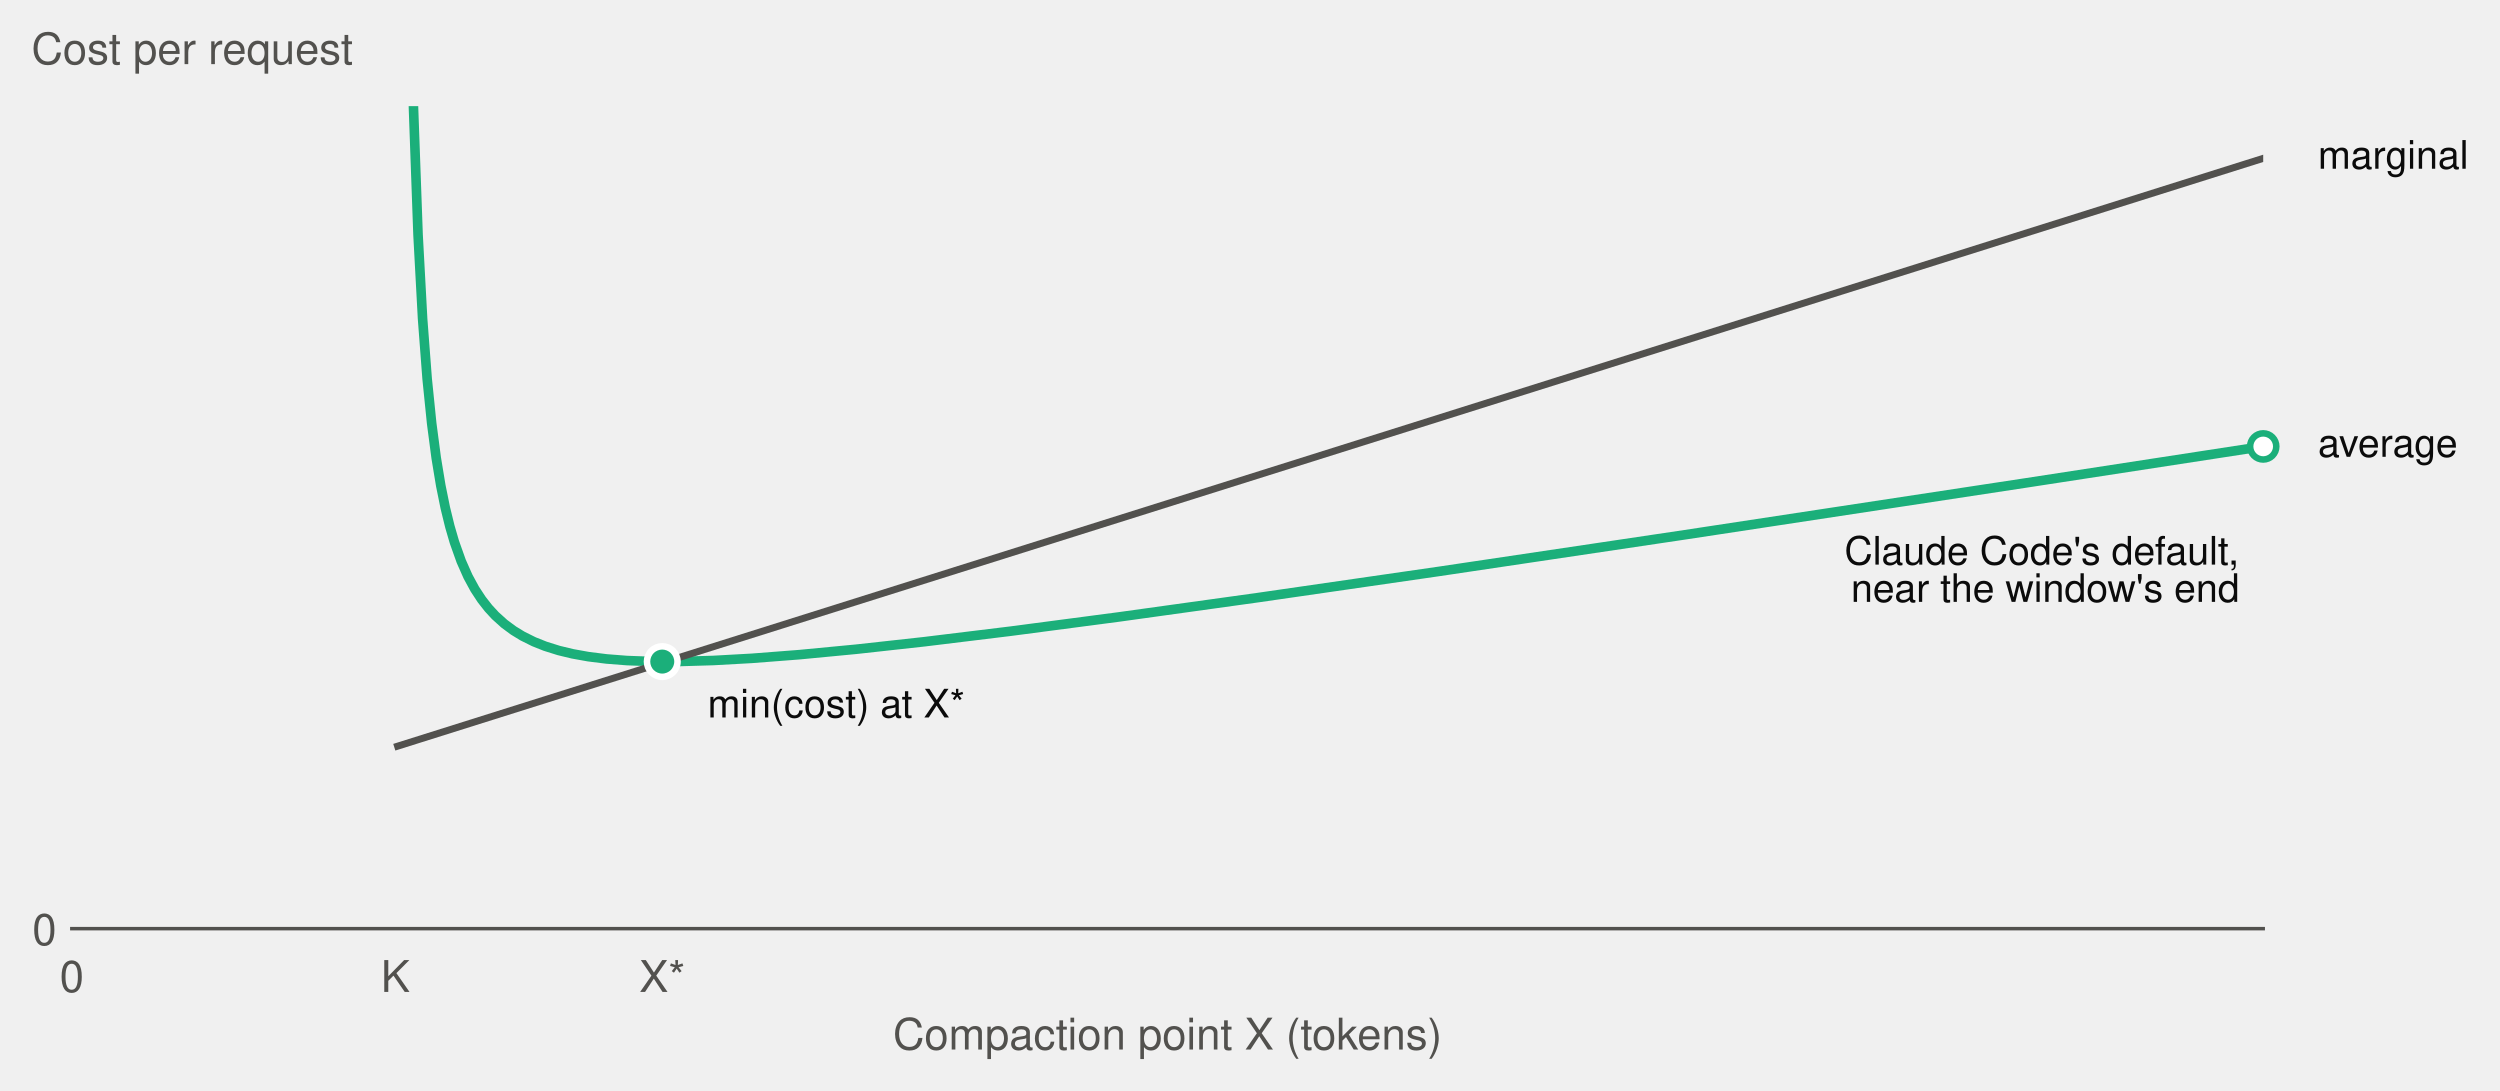
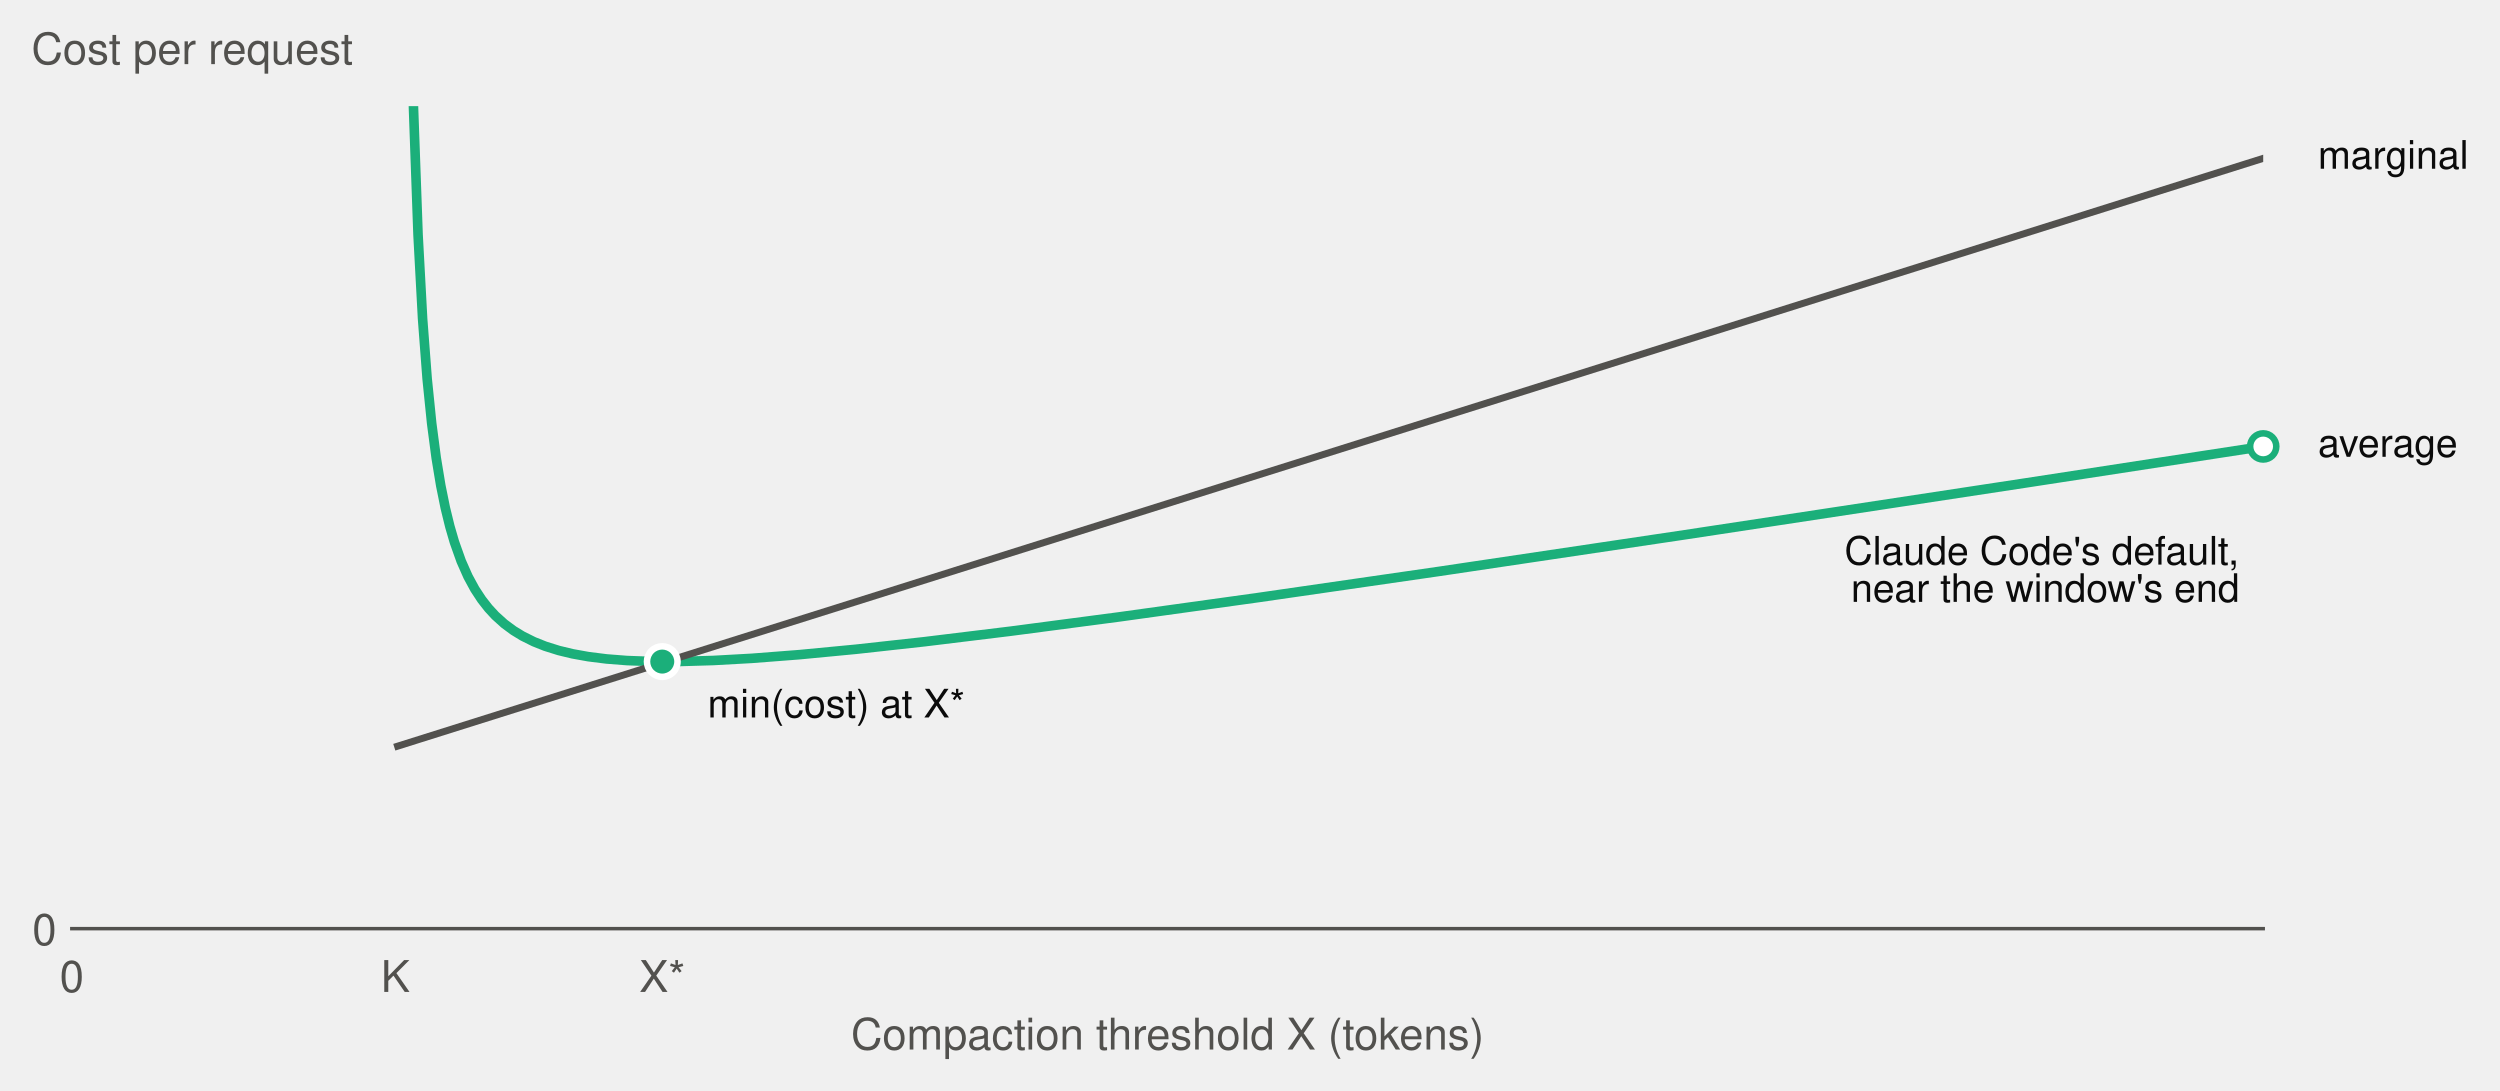
<svg xmlns="http://www.w3.org/2000/svg" xmlns:xlink="http://www.w3.org/1999/xlink" width="572.927pt" height="249.804pt" viewBox="0 0 572.927 249.804" version="1.1">
  <defs>
    <style type="text/css">*{stroke-linejoin: round; stroke-linecap: butt}</style>
  </defs>
  <g id="figure_1">
    <g id="patch_1">
      <path d="M 0 249.804  L 572.927 249.804  L 572.927 -0  L 0 -0  L 0 249.804  z " style="fill: none" />
    </g>
    <g id="axes_1">
      <g id="patch_2">
        <path d="M 16.46 212.82  L 518.66 212.82  L 518.66 24.324  L 16.46 24.324  L 16.46 212.82  z " style="fill: none" />
      </g>
      <g id="matplotlib.axis_1">
        <g id="xtick_1">
          <g id="line2d_1" />
          <g id="text_1">
            <text style="font-size: 10px; font-family: 'Helvetica', 'Arial', 'DejaVu Sans'; text-anchor: middle; fill: #52514e" x="16.46" y="227.32" transform="rotate(-0 16.46 227.3202)">0</text>
          </g>
        </g>
        <g id="xtick_2">
          <g id="line2d_2" />
          <g id="text_2">
            <text style="font-size: 10px; font-family: 'Helvetica', 'Arial', 'DejaVu Sans'; text-anchor: middle; fill: #52514e" x="90.602" y="227.32" transform="rotate(-0 90.60202 227.3202)">K</text>
          </g>
        </g>
        <g id="xtick_3">
          <g id="line2d_3" />
          <g id="text_3">
            <text style="font-size: 10px; font-family: 'Helvetica', 'Arial', 'DejaVu Sans'; text-anchor: middle; fill: #52514e" x="151.768" y="227.32" transform="rotate(-0 151.7678 227.3202)">X*</text>
          </g>
        </g>
        <g id="text_4">
-           <text style="font-size: 10px; font-family: 'Helvetica', 'Arial', 'DejaVu Sans'; text-anchor: middle; fill: #52514e" x="267.56" y="240.519" transform="rotate(-0 267.56 240.5194)">Compaction point X (tokens)</text>
+           <text style="font-size: 10px; font-family: 'Helvetica', 'Arial', 'DejaVu Sans'; text-anchor: middle; fill: #52514e" x="267.56" y="240.519" transform="rotate(-0 267.56 240.5194)">Compaction threshold X (tokens)</text>
        </g>
      </g>
      <g id="matplotlib.axis_2">
        <g id="ytick_1">
          <g id="line2d_4">
            <path d="M 16.46 212.82  L 518.66 212.82  " clip-path="url(#p81f95c7d9a)" style="fill: none; stroke: #e4e3df; stroke-width: 0.8; stroke-linecap: square" />
          </g>
          <g id="line2d_5" />
          <g id="text_5">
            <text style="font-size: 10px; font-family: 'Helvetica', 'Arial', 'DejaVu Sans'; text-anchor: end; fill: #52514e" x="12.96" y="216.57" transform="rotate(-0 12.96 216.5702)">0</text>
          </g>
        </g>
        <g id="text_6">
          <text style="font-size: 10px; font-family: 'Helvetica', 'Arial', 'DejaVu Sans'; text-anchor: start; fill: #52514e" x="7.2" y="14.7" transform="rotate(-0 7.2 14.7)">Cost per request</text>
        </g>
      </g>
      <g id="line2d_6">
        <path d="M 94.148 -1  L 94.245 4.141  L 94.765 24.865  L 95.806 53.83  L 96.847 73.085  L 97.888 86.792  L 98.929 97.031  L 99.969 104.959  L 101.01 111.268  L 102.051 116.4  L 103.092 120.65  L 104.133 124.22  L 105.694 128.61  L 107.255 132.131  L 108.817 135.006  L 110.378 137.388  L 111.939 139.385  L 113.5 141.077  L 115.582 142.956  L 117.664 144.495  L 119.745 145.768  L 122.347 147.063  L 124.949 148.1  L 128.072 149.079  L 131.194 149.832  L 134.837 150.488  L 139.001 151.012  L 143.684 151.379  L 149.409 151.589  L 155.654 151.595  L 163.46 151.364  L 172.307 150.871  L 183.236 150.025  L 196.246 148.782  L 211.859 147.061  L 231.634 144.646  L 256.614 141.358  L 288.36 136.943  L 329.993 130.917  L 386.197 122.543  L 464.26 110.673  L 518.66 102.309  L 518.66 102.309  " clip-path="url(#p81f95c7d9a)" style="fill: none; stroke: #1baf7a; stroke-width: 2.2; stroke-linecap: square" />
      </g>
      <g id="line2d_7">
        <path d="M 91.122 171.001  L 518.66 36.286  L 518.66 36.286  " clip-path="url(#p81f95c7d9a)" style="fill: none; stroke: #52514e; stroke-width: 1.6; stroke-linecap: square" />
      </g>
      <g id="patch_3">
        <path d="M 16.46 212.82  L 518.66 212.82  " style="fill: none; stroke: #52514e; stroke-width: 0.8; stroke-linejoin: miter; stroke-linecap: square" />
      </g>
      <g id="text_7">
        <text style="font-size: 9px; font-family: 'Helvetica', 'Arial', 'DejaVu Sans'; text-anchor: start; fill: #0b0b0b" x="531.215" y="104.688" transform="rotate(-0 531.215 104.6883)">average</text>
      </g>
      <g id="text_8">
        <text style="font-size: 9px; font-family: 'Helvetica', 'Arial', 'DejaVu Sans'; text-anchor: start; fill: #0b0b0b" x="531.215" y="38.665" transform="rotate(-0 531.215 38.66514)">marginal</text>
      </g>
      <g id="line2d_8">
        <defs>
          <path id="m687c93059a" d="M 0 3.5  C 0.928 3.5 1.819 3.131 2.475 2.475  C 3.131 1.819 3.5 0.928 3.5 0  C 3.5 -0.928 3.131 -1.819 2.475 -2.475  C 1.819 -3.131 0.928 -3.5 0 -3.5  C -0.928 -3.5 -1.819 -3.131 -2.475 -2.475  C -3.131 -1.819 -3.5 -0.928 -3.5 0  C -3.5 0.928 -3.131 1.819 -2.475 2.475  C -1.819 3.131 -0.928 3.5 0 3.5  z " style="stroke: #ffffff; stroke-width: 1.5" />
        </defs>
        <g clip-path="url(#p81f95c7d9a)">
          <use xlink:href="#m687c93059a" x="151.768" y="151.615" style="fill: #1baf7a; stroke: #ffffff; stroke-width: 1.5" />
        </g>
      </g>
      <g id="text_9">
        <text style="font-size: 9px; font-family: 'Helvetica', 'Arial', 'DejaVu Sans'; text-anchor: start; fill: #0b0b0b" x="162.176" y="164.424" transform="rotate(-0 162.1761 164.4241)">min(cost) at X*</text>
      </g>
      <g id="line2d_9">
        <defs>
          <path id="m71f20ad914" d="M 0 3  C 0.796 3 1.559 2.684 2.121 2.121  C 2.684 1.559 3 0.796 3 0  C 3 -0.796 2.684 -1.559 2.121 -2.121  C 1.559 -2.684 0.796 -3 0 -3  C -0.796 -3 -1.559 -2.684 -2.121 -2.121  C -2.684 -1.559 -3 -0.796 -3 0  C -3 0.796 -2.684 1.559 -2.121 2.121  C -1.559 2.684 -0.796 3 0 3  z " style="stroke: #1baf7a; stroke-width: 1.5" />
        </defs>
        <g>
          <use xlink:href="#m71f20ad914" x="518.66" y="102.309" style="fill: #ffffff; stroke: #1baf7a; stroke-width: 1.5" />
        </g>
      </g>
      <g id="text_10">
        <text style="font-size: 9px; font-family: 'Helvetica', 'Arial', 'DejaVu Sans'; fill: #0b0b0b" transform="translate(422.6838 129.389)">Claude Code's default,</text>
        <text style="font-size: 9px; font-family: 'Helvetica', 'Arial', 'DejaVu Sans'; fill: #0b0b0b" transform="translate(424.1871 137.9364)">near the window's end</text>
      </g>
    </g>
  </g>
  <defs>
    <clipPath id="p81f95c7d9a">
      <rect x="16.46" y="24.324" width="502.2" height="188.496" />
    </clipPath>
  </defs>
</svg>
